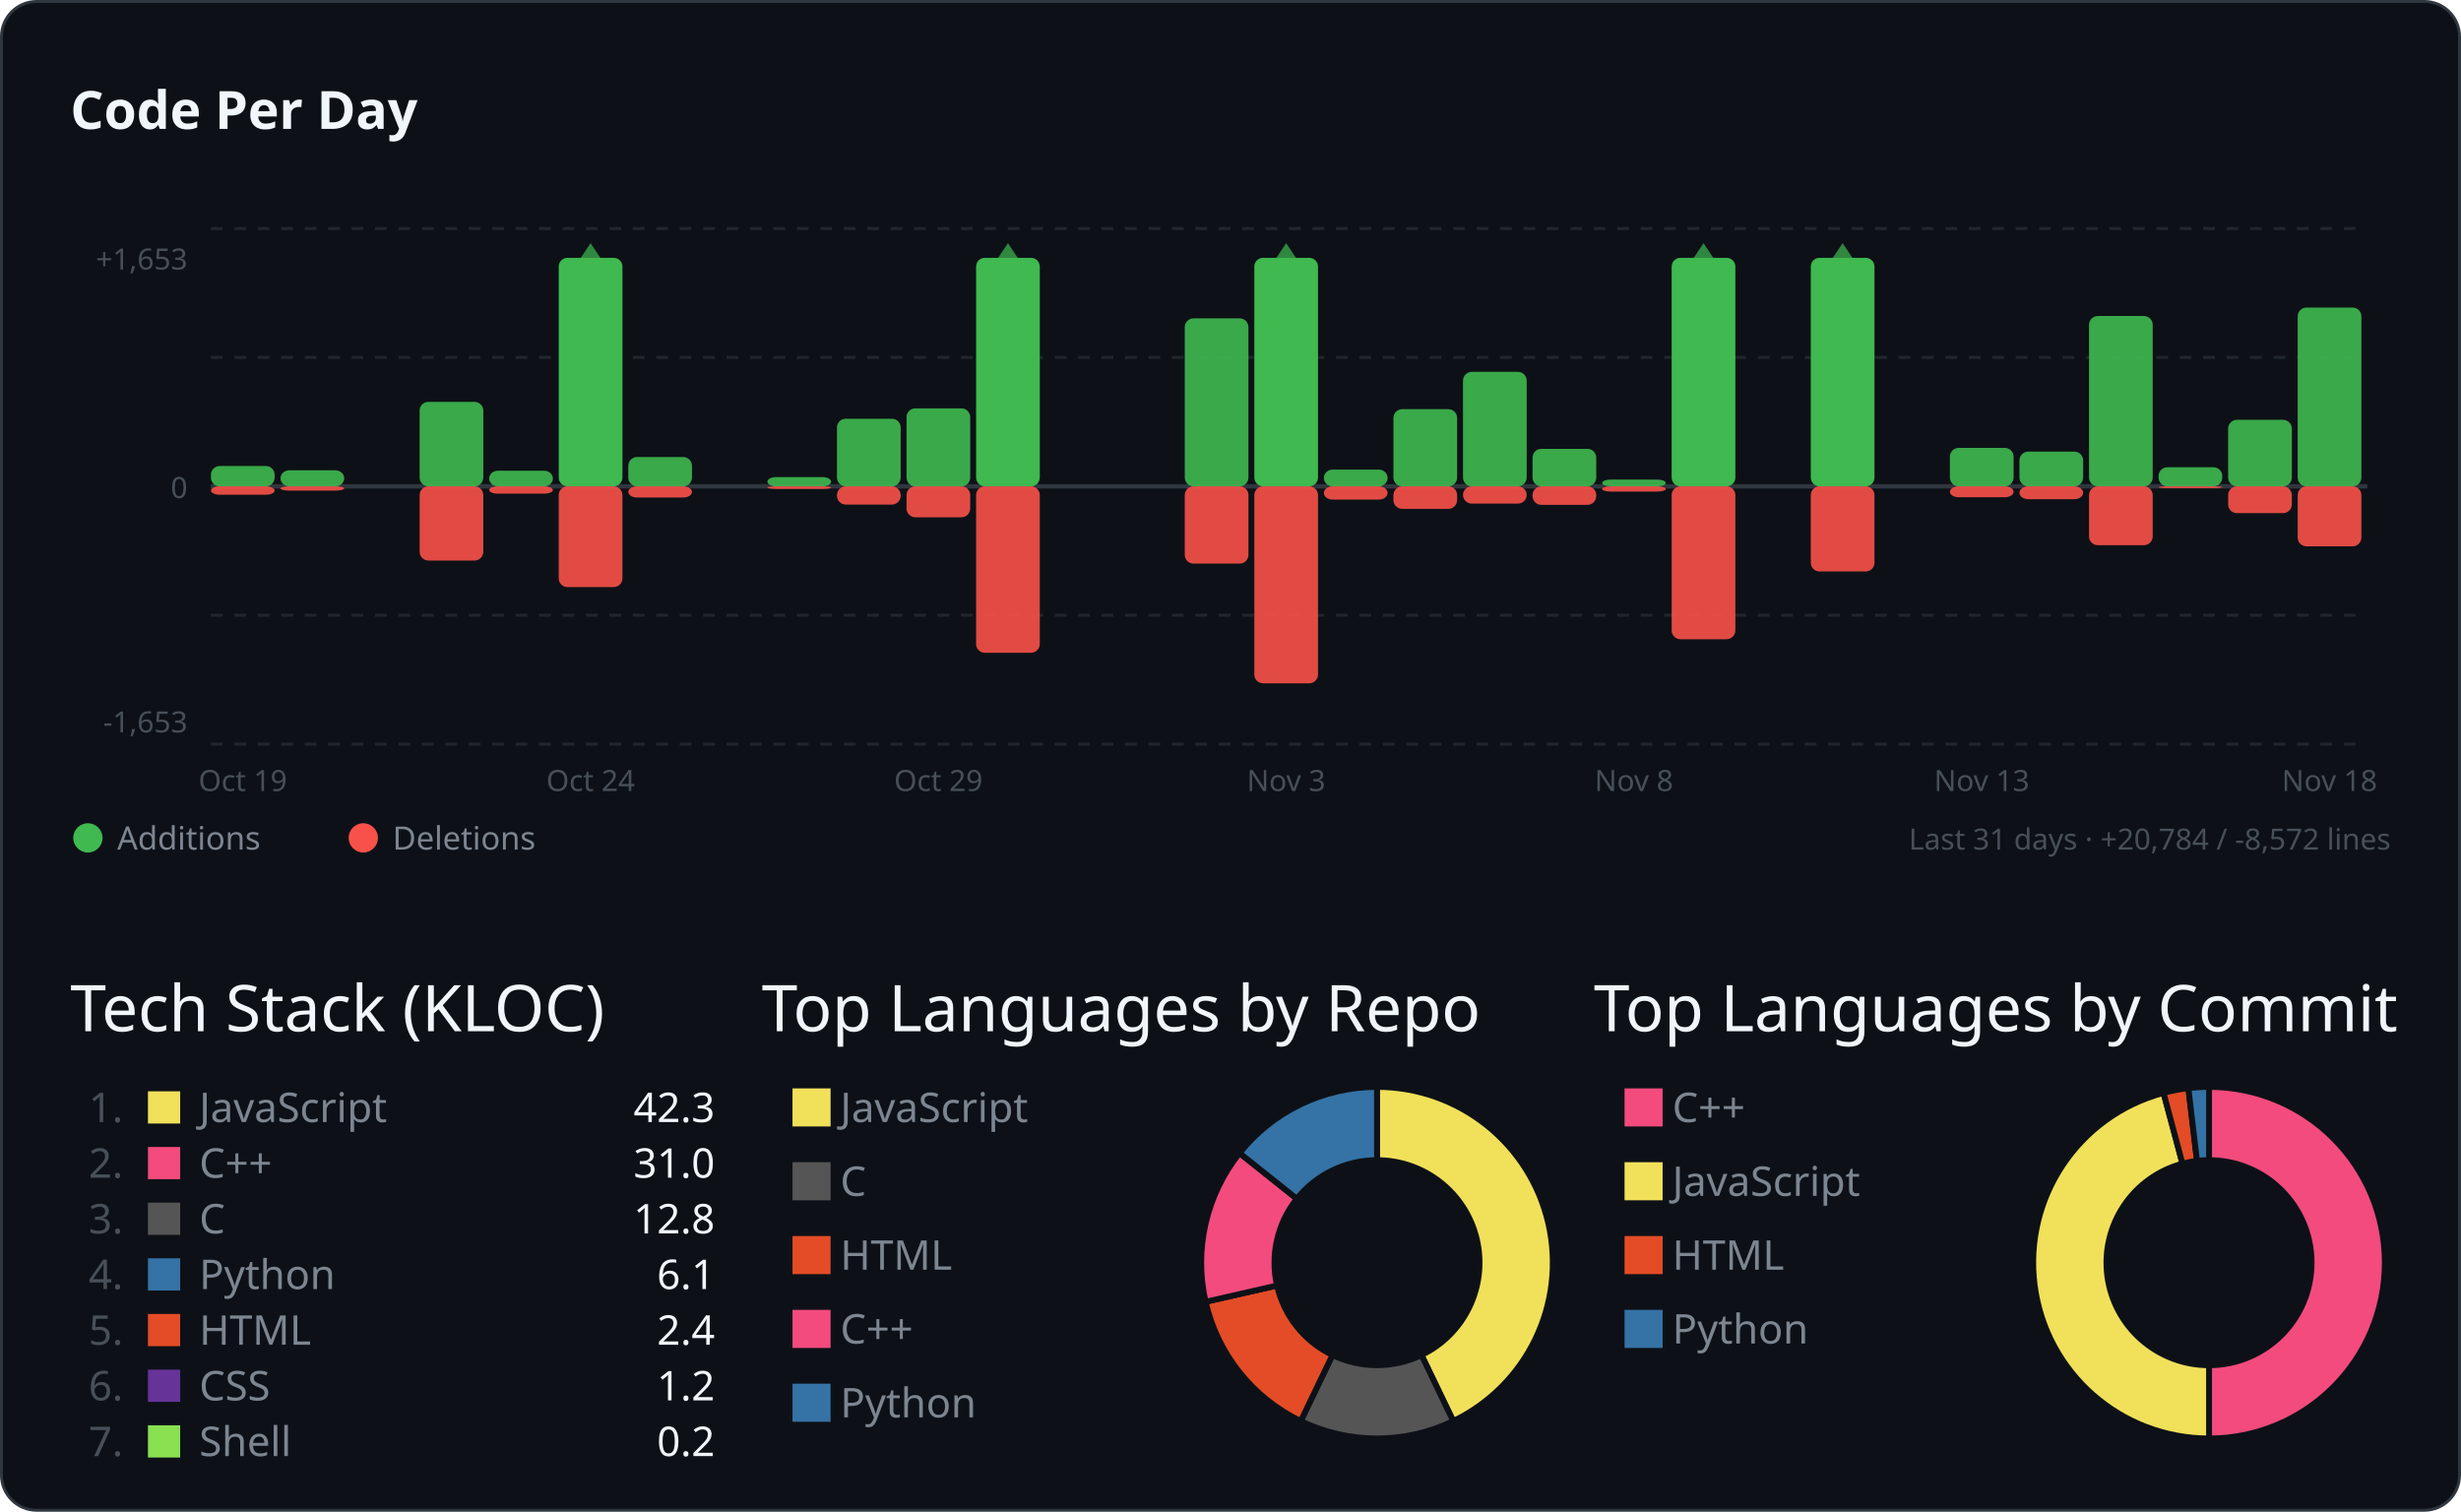
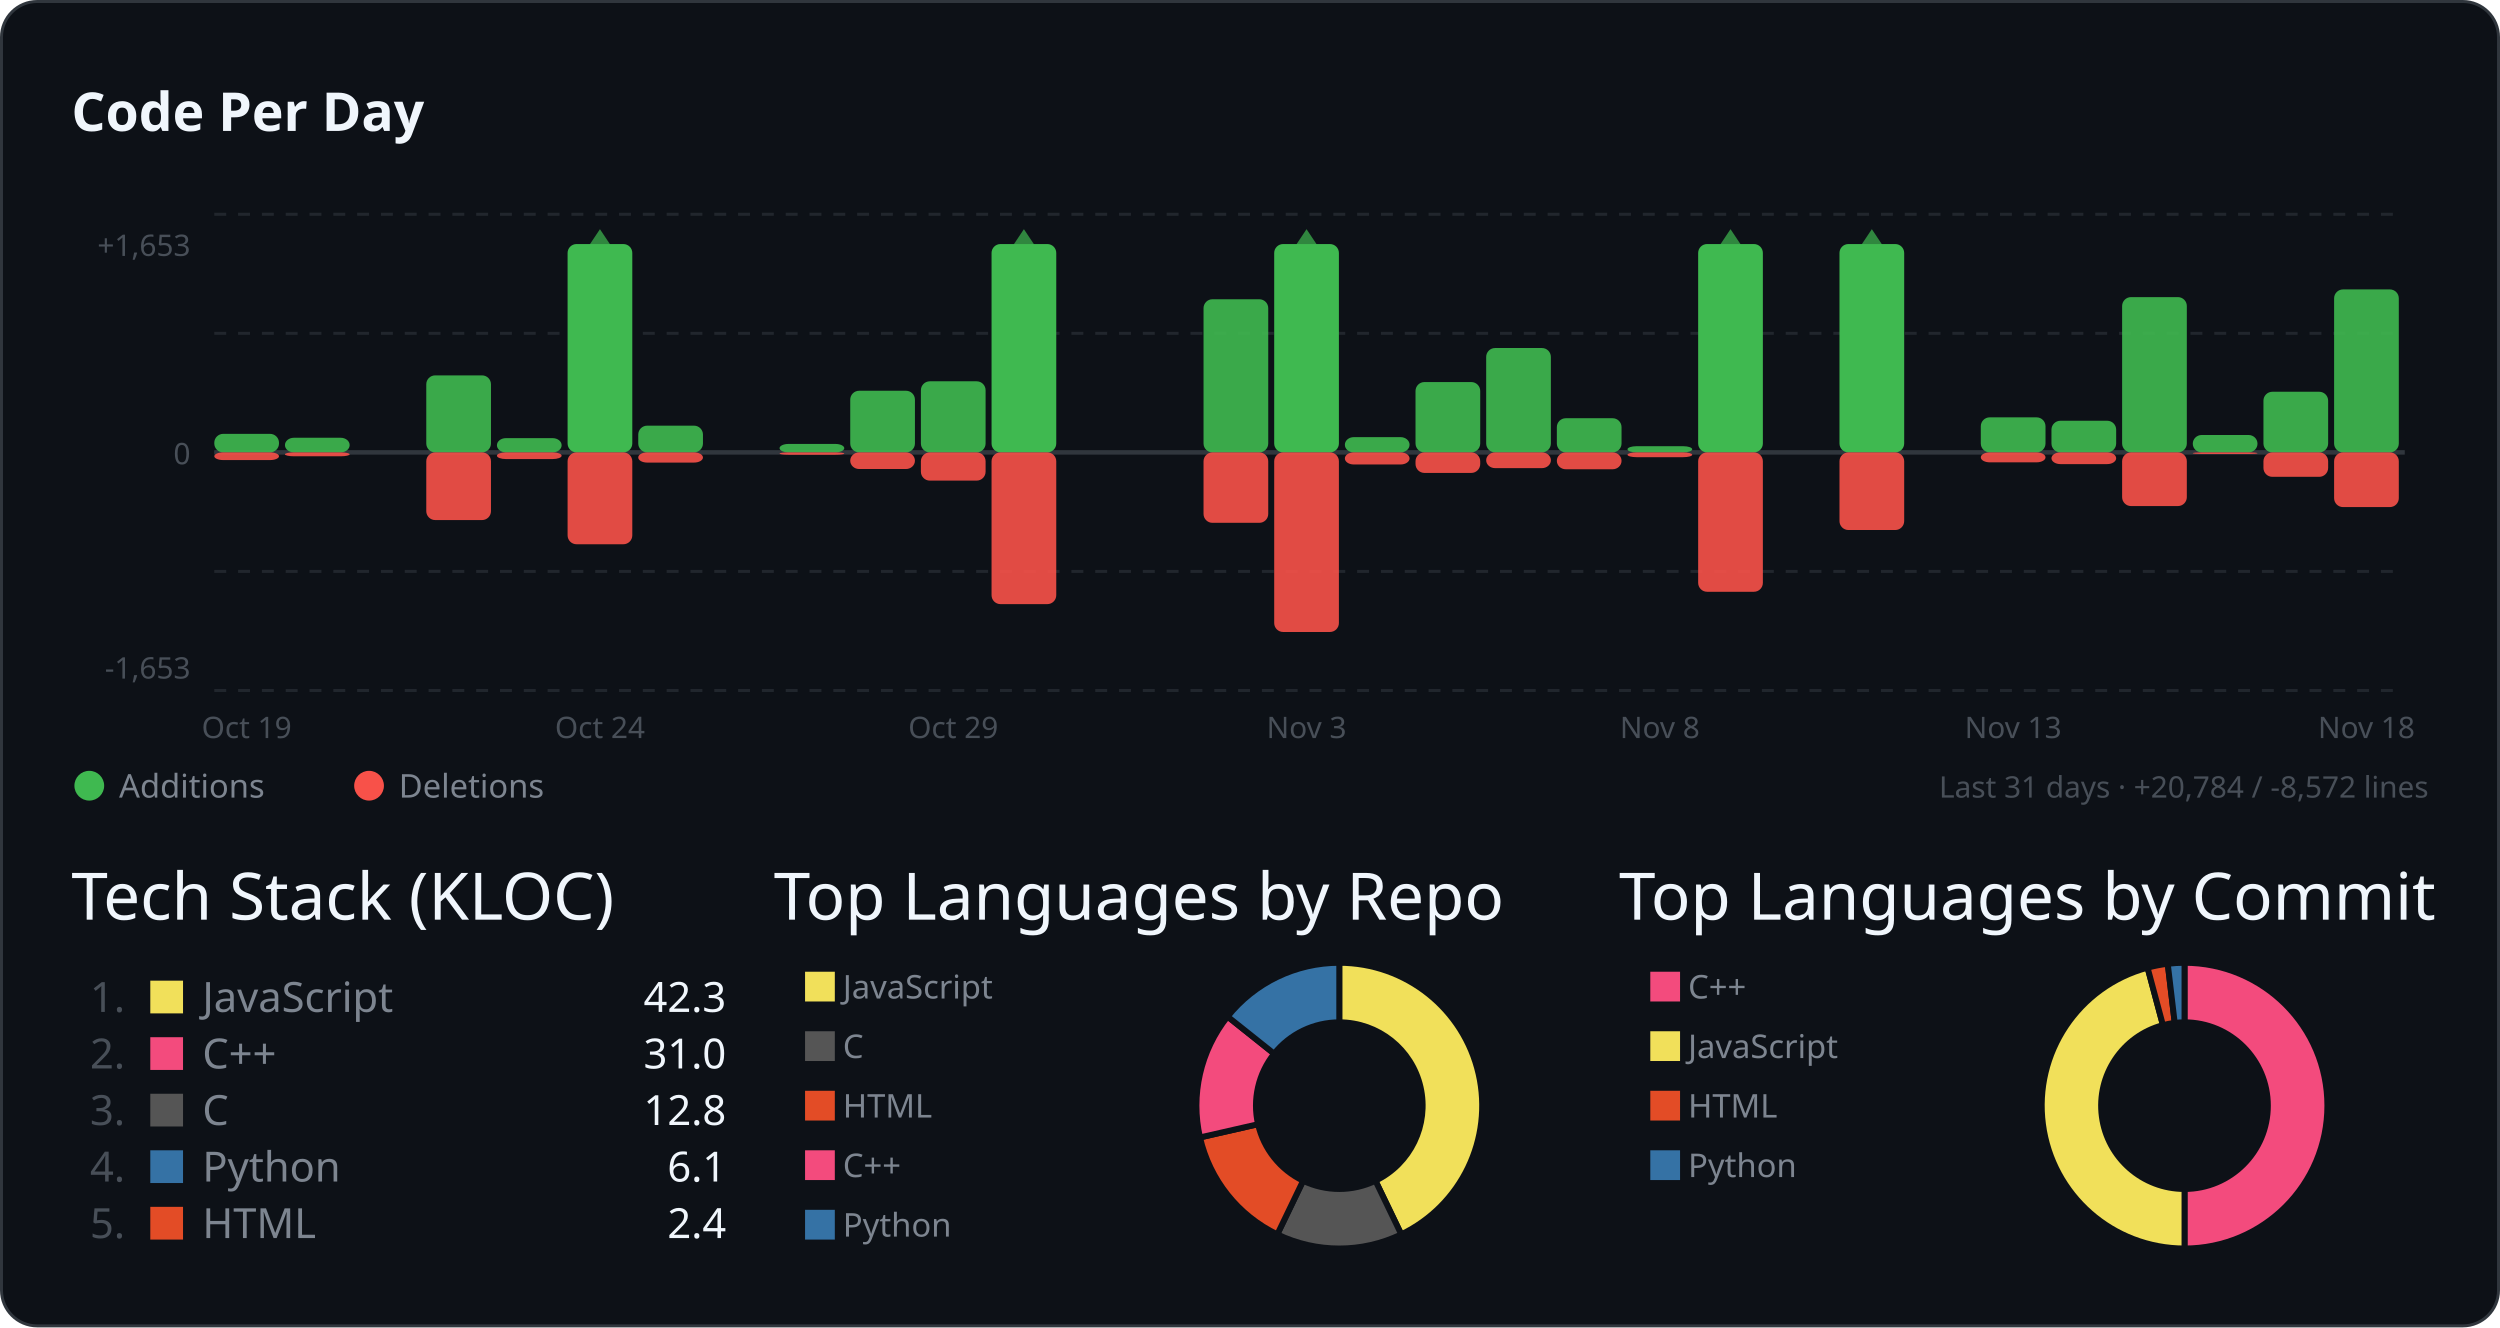
- <svg xmlns="http://www.w3.org/2000/svg" width="840" height="516" viewBox="0 0 840 516">
+ <svg xmlns="http://www.w3.org/2000/svg" width="840" height="446" viewBox="0 0 840 446">
  <style>
      @keyframes fadeInUp {
        from { opacity: 0; transform: translateY(12px); }
        to   { opacity: 1; transform: translateY(0); }
      }
      .cpd-header  { animation: fadeInUp 0.5s ease both; }
      .cpd-chart   { animation: fadeInUp 0.5s ease 0.15s both; }
      .cpd-legend  { animation: fadeInUp 0.5s ease 0.3s both; }
      .cpd-stack   { animation: fadeInUp 0.5s ease 0.45s both; }
    </style>
-   <rect x="0.5" y="0.5" width="839" height="515" rx="12" fill="#0d1117" stroke="#30363d" stroke-width="1" />
+   <rect x="0.5" y="0.5" width="839" height="445" rx="12" fill="#0d1117" stroke="#30363d" stroke-width="1" />
  <g class="cpd-header">
    <text x="24" y="44" fill="#f0f6fc" font-size="18" font-family="'Segoe UI', sans-serif" font-weight="700">Code Per Day</text>
  </g>
  <g class="cpd-chart">
-     <line x1="72" y1="78" x2="808" y2="78" stroke="#21262d" stroke-width="1" stroke-dasharray="4,4" />
-     <line x1="72" y1="122" x2="808" y2="122" stroke="#21262d" stroke-width="1" stroke-dasharray="4,4" />
-     <line x1="72" y1="166" x2="808" y2="166" stroke="#21262d" stroke-width="1" stroke-dasharray="4,4" />
-     <line x1="72" y1="210" x2="808" y2="210" stroke="#21262d" stroke-width="1" stroke-dasharray="4,4" />
-     <line x1="72" y1="254" x2="808" y2="254" stroke="#21262d" stroke-width="1" stroke-dasharray="4,4" />
-     <line x1="72" y1="166" x2="808" y2="166" stroke="#30363d" stroke-width="1.5" />
-     <text x="64" y="92" fill="#484f58" font-size="10" font-family="'Segoe UI', sans-serif" text-anchor="end">+1,653</text>
-     <text x="64" y="250" fill="#484f58" font-size="10" font-family="'Segoe UI', sans-serif" text-anchor="end">-1,653</text>
-     <text x="64" y="170" fill="#484f58" font-size="10" font-family="'Segoe UI', sans-serif" text-anchor="end">0</text>
-     <rect x="72" y="159.064" width="21.742" height="6.936" fill="#3fb950" rx="3" opacity="0.9" />
-     <rect x="72" y="166" width="21.742" height="2.878" fill="#f85149" rx="3" opacity="0.9" />
-     <rect x="95.742" y="160.526" width="21.742" height="5.474" fill="#3fb950" rx="3" opacity="0.9" />
-     <rect x="95.742" y="166" width="21.742" height="1.463" fill="#f85149" rx="3" opacity="0.9" />
-     <rect x="143.226" y="137.169" width="21.742" height="28.831" fill="#3fb950" rx="3" opacity="0.9" />
-     <rect x="143.226" y="166" width="21.742" height="25.339" fill="#f85149" rx="3" opacity="0.9" />
-     <rect x="166.968" y="160.668" width="21.742" height="5.332" fill="#3fb950" rx="3" opacity="0.9" />
-     <rect x="166.968" y="166" width="21.742" height="2.501" fill="#f85149" rx="3" opacity="0.9" />
-     <rect x="190.71" y="88" width="21.742" height="78" fill="#3fb950" rx="3" opacity="1" />
-     <polygon points="197.581,89 205.581,89 201.581,83" fill="#3fb950" opacity="0.7" />
-     <rect x="190.71" y="166" width="21.742" height="34.399" fill="#f85149" rx="3" opacity="0.9" />
-     <rect x="214.452" y="155.996" width="21.742" height="10.004" fill="#3fb950" rx="3" opacity="0.9" />
-     <rect x="214.452" y="166" width="21.742" height="3.822" fill="#f85149" rx="3" opacity="0.9" />
-     <rect x="261.935" y="162.838" width="21.742" height="3.162" fill="#3fb950" rx="3" opacity="0.9" />
-     <rect x="261.935" y="166" width="21.742" height="0.897" fill="#f85149" rx="3" opacity="0.9" />
-     <rect x="285.677" y="142.926" width="21.742" height="23.074" fill="#3fb950" rx="3" opacity="0.9" />
-     <rect x="285.677" y="166" width="21.742" height="6.229" fill="#f85149" rx="3" opacity="0.9" />
-     <rect x="309.419" y="139.387" width="21.742" height="26.613" fill="#3fb950" rx="3" opacity="0.9" />
-     <rect x="309.419" y="166" width="21.742" height="10.57" fill="#f85149" rx="3" opacity="0.9" />
-     <rect x="333.161" y="88" width="21.742" height="78" fill="#3fb950" rx="3" opacity="1" />
-     <polygon points="340.032,89 348.032,89 344.032,83" fill="#3fb950" opacity="0.7" />
-     <rect x="333.161" y="166" width="21.742" height="56.813" fill="#f85149" rx="3" opacity="0.9" />
-     <rect x="404.387" y="108.668" width="21.742" height="57.332" fill="#3fb950" rx="3" opacity="0.9" />
-     <rect x="404.387" y="166" width="21.742" height="26.377" fill="#f85149" rx="3" opacity="0.9" />
-     <rect x="428.129" y="88" width="21.742" height="78" fill="#3fb950" rx="3" opacity="1" />
-     <polygon points="435,89 443,89 439,83" fill="#3fb950" opacity="0.7" />
-     <rect x="428.129" y="166" width="21.742" height="67.241" fill="#f85149" rx="3" opacity="0.9" />
-     <rect x="451.871" y="160.29" width="21.742" height="5.71" fill="#3fb950" rx="3" opacity="0.9" />
-     <rect x="451.871" y="166" width="21.742" height="4.53" fill="#f85149" rx="3" opacity="0.9" />
-     <rect x="475.613" y="139.67" width="21.742" height="26.33" fill="#3fb950" rx="3" opacity="0.9" />
-     <rect x="475.613" y="166" width="21.742" height="7.691" fill="#f85149" rx="3" opacity="0.9" />
-     <rect x="499.355" y="126.929" width="21.742" height="39.071" fill="#3fb950" rx="3" opacity="0.9" />
-     <rect x="499.355" y="166" width="21.742" height="5.898" fill="#f85149" rx="3" opacity="0.9" />
-     <rect x="523.097" y="153.212" width="21.742" height="12.788" fill="#3fb950" rx="3" opacity="0.9" />
-     <rect x="523.097" y="166" width="21.742" height="6.323" fill="#f85149" rx="3" opacity="0.9" />
-     <rect x="546.839" y="163.688" width="21.742" height="2.312" fill="#3fb950" rx="3" opacity="0.9" />
-     <rect x="546.839" y="166" width="21.742" height="1.793" fill="#f85149" rx="3" opacity="0.9" />
-     <rect x="570.581" y="88" width="21.742" height="78" fill="#3fb950" rx="3" opacity="1" />
-     <polygon points="577.452,89 585.452,89 581.452,83" fill="#3fb950" opacity="0.7" />
-     <rect x="570.581" y="166" width="21.742" height="52.189" fill="#f85149" rx="3" opacity="0.9" />
-     <rect x="618.065" y="88" width="21.742" height="78" fill="#3fb950" rx="3" opacity="1" />
-     <polygon points="624.935,89 632.935,89 628.935,83" fill="#3fb950" opacity="0.7" />
-     <rect x="618.065" y="166" width="21.742" height="29.067" fill="#f85149" rx="3" opacity="0.9" />
-     <rect x="665.548" y="152.882" width="21.742" height="13.118" fill="#3fb950" rx="3" opacity="0.9" />
-     <rect x="665.548" y="166" width="21.742" height="3.728" fill="#f85149" rx="3" opacity="0.9" />
-     <rect x="689.29" y="154.156" width="21.742" height="11.844" fill="#3fb950" rx="3" opacity="0.9" />
-     <rect x="689.29" y="166" width="21.742" height="4.388" fill="#f85149" rx="3" opacity="0.9" />
-     <rect x="713.032" y="107.866" width="21.742" height="58.134" fill="#3fb950" rx="3" opacity="0.9" />
-     <rect x="713.032" y="166" width="21.742" height="20.102" fill="#f85149" rx="3" opacity="0.9" />
-     <rect x="736.774" y="159.488" width="21.742" height="6.512" fill="#3fb950" rx="3" opacity="0.9" />
-     <rect x="736.774" y="166" width="21.742" height="0.613" fill="#f85149" rx="3" opacity="0.9" />
-     <rect x="760.516" y="143.303" width="21.742" height="22.697" fill="#3fb950" rx="3" opacity="0.9" />
-     <rect x="760.516" y="166" width="21.742" height="9.154" fill="#f85149" rx="3" opacity="0.9" />
-     <rect x="784.258" y="104.987" width="21.742" height="61.013" fill="#3fb950" rx="3" opacity="0.9" />
-     <rect x="784.258" y="166" width="21.742" height="20.479" fill="#f85149" rx="3" opacity="0.9" />
-     <text x="82.871" y="270" fill="#484f58" font-size="10" font-family="'Segoe UI', sans-serif" text-anchor="middle">Oct 19</text>
-     <text x="201.581" y="270" fill="#484f58" font-size="10" font-family="'Segoe UI', sans-serif" text-anchor="middle">Oct 24</text>
-     <text x="320.29" y="270" fill="#484f58" font-size="10" font-family="'Segoe UI', sans-serif" text-anchor="middle">Oct 29</text>
-     <text x="439" y="270" fill="#484f58" font-size="10" font-family="'Segoe UI', sans-serif" text-anchor="middle">Nov 3</text>
-     <text x="557.71" y="270" fill="#484f58" font-size="10" font-family="'Segoe UI', sans-serif" text-anchor="middle">Nov 8</text>
-     <text x="676.419" y="270" fill="#484f58" font-size="10" font-family="'Segoe UI', sans-serif" text-anchor="middle">Nov 13</text>
-     <text x="795.129" y="270" fill="#484f58" font-size="10" font-family="'Segoe UI', sans-serif" text-anchor="middle">Nov 18</text>
+     <line x1="72" y1="72" x2="808" y2="72" stroke="#21262d" stroke-width="1" stroke-dasharray="4,4" />
+     <line x1="72" y1="112" x2="808" y2="112" stroke="#21262d" stroke-width="1" stroke-dasharray="4,4" />
+     <line x1="72" y1="152" x2="808" y2="152" stroke="#21262d" stroke-width="1" stroke-dasharray="4,4" />
+     <line x1="72" y1="192" x2="808" y2="192" stroke="#21262d" stroke-width="1" stroke-dasharray="4,4" />
+     <line x1="72" y1="232" x2="808" y2="232" stroke="#21262d" stroke-width="1" stroke-dasharray="4,4" />
+     <line x1="72" y1="152" x2="808" y2="152" stroke="#30363d" stroke-width="1.5" />
+     <text x="64" y="86" fill="#484f58" font-size="10" font-family="'Segoe UI', sans-serif" text-anchor="end">+1,653</text>
+     <text x="64" y="228" fill="#484f58" font-size="10" font-family="'Segoe UI', sans-serif" text-anchor="end">-1,653</text>
+     <text x="64" y="156" fill="#484f58" font-size="10" font-family="'Segoe UI', sans-serif" text-anchor="end">0</text>
+     <rect x="72" y="145.775" width="21.742" height="6.225" fill="#3fb950" rx="3" opacity="0.9" />
+     <rect x="72" y="152" width="21.742" height="2.583" fill="#f85149" rx="3" opacity="0.9" />
+     <rect x="95.742" y="147.088" width="21.742" height="4.912" fill="#3fb950" rx="3" opacity="0.9" />
+     <rect x="95.742" y="152" width="21.742" height="1.313" fill="#f85149" rx="3" opacity="0.9" />
+     <rect x="143.226" y="126.126" width="21.742" height="25.874" fill="#3fb950" rx="3" opacity="0.9" />
+     <rect x="143.226" y="152" width="21.742" height="22.74" fill="#f85149" rx="3" opacity="0.9" />
+     <rect x="166.968" y="147.215" width="21.742" height="4.785" fill="#3fb950" rx="3" opacity="0.9" />
+     <rect x="166.968" y="152" width="21.742" height="2.244" fill="#f85149" rx="3" opacity="0.9" />
+     <rect x="190.71" y="82" width="21.742" height="70" fill="#3fb950" rx="3" opacity="1" />
+     <polygon points="197.581,83 205.581,83 201.581,77" fill="#3fb950" opacity="0.7" />
+     <rect x="190.71" y="152" width="21.742" height="30.871" fill="#f85149" rx="3" opacity="0.9" />
+     <rect x="214.452" y="143.022" width="21.742" height="8.978" fill="#3fb950" rx="3" opacity="0.9" />
+     <rect x="214.452" y="152" width="21.742" height="3.43" fill="#f85149" rx="3" opacity="0.9" />
+     <rect x="261.935" y="149.163" width="21.742" height="2.837" fill="#3fb950" rx="3" opacity="0.9" />
+     <rect x="261.935" y="152" width="21.742" height="0.805" fill="#f85149" rx="3" opacity="0.9" />
+     <rect x="285.677" y="131.292" width="21.742" height="20.708" fill="#3fb950" rx="3" opacity="0.9" />
+     <rect x="285.677" y="152" width="21.742" height="5.59" fill="#f85149" rx="3" opacity="0.9" />
+     <rect x="309.419" y="128.116" width="21.742" height="23.884" fill="#3fb950" rx="3" opacity="0.9" />
+     <rect x="309.419" y="152" width="21.742" height="9.486" fill="#f85149" rx="3" opacity="0.9" />
+     <rect x="333.161" y="82" width="21.742" height="70" fill="#3fb950" rx="3" opacity="1" />
+     <polygon points="340.032,83 348.032,83 344.032,77" fill="#3fb950" opacity="0.7" />
+     <rect x="333.161" y="152" width="21.742" height="50.986" fill="#f85149" rx="3" opacity="0.9" />
+     <rect x="404.387" y="100.548" width="21.742" height="51.452" fill="#3fb950" rx="3" opacity="0.9" />
+     <rect x="404.387" y="152" width="21.742" height="23.672" fill="#f85149" rx="3" opacity="0.9" />
+     <rect x="428.129" y="82" width="21.742" height="70" fill="#3fb950" rx="3" opacity="1" />
+     <polygon points="435,83 443,83 439,77" fill="#3fb950" opacity="0.7" />
+     <rect x="428.129" y="152" width="21.742" height="60.345" fill="#f85149" rx="3" opacity="0.9" />
+     <rect x="451.871" y="146.876" width="21.742" height="5.124" fill="#3fb950" rx="3" opacity="0.9" />
+     <rect x="451.871" y="152" width="21.742" height="4.065" fill="#f85149" rx="3" opacity="0.9" />
+     <rect x="475.613" y="128.37" width="21.742" height="23.63" fill="#3fb950" rx="3" opacity="0.9" />
+     <rect x="475.613" y="152" width="21.742" height="6.903" fill="#f85149" rx="3" opacity="0.9" />
+     <rect x="499.355" y="116.936" width="21.742" height="35.064" fill="#3fb950" rx="3" opacity="0.9" />
+     <rect x="499.355" y="152" width="21.742" height="5.293" fill="#f85149" rx="3" opacity="0.9" />
+     <rect x="523.097" y="140.524" width="21.742" height="11.476" fill="#3fb950" rx="3" opacity="0.9" />
+     <rect x="523.097" y="152" width="21.742" height="5.675" fill="#f85149" rx="3" opacity="0.9" />
+     <rect x="546.839" y="149.925" width="21.742" height="2.075" fill="#3fb950" rx="3" opacity="0.9" />
+     <rect x="546.839" y="152" width="21.742" height="1.609" fill="#f85149" rx="3" opacity="0.9" />
+     <rect x="570.581" y="82" width="21.742" height="70" fill="#3fb950" rx="3" opacity="1" />
+     <polygon points="577.452,83 585.452,83 581.452,77" fill="#3fb950" opacity="0.7" />
+     <rect x="570.581" y="152" width="21.742" height="46.836" fill="#f85149" rx="3" opacity="0.9" />
+     <rect x="618.065" y="82" width="21.742" height="70" fill="#3fb950" rx="3" opacity="1" />
+     <polygon points="624.935,83 632.935,83 628.935,77" fill="#3fb950" opacity="0.7" />
+     <rect x="618.065" y="152" width="21.742" height="26.086" fill="#f85149" rx="3" opacity="0.9" />
+     <rect x="665.548" y="140.227" width="21.742" height="11.773" fill="#3fb950" rx="3" opacity="0.9" />
+     <rect x="665.548" y="152" width="21.742" height="3.345" fill="#f85149" rx="3" opacity="0.9" />
+     <rect x="689.29" y="141.371" width="21.742" height="10.629" fill="#3fb950" rx="3" opacity="0.9" />
+     <rect x="689.29" y="152" width="21.742" height="3.938" fill="#f85149" rx="3" opacity="0.9" />
+     <rect x="713.032" y="99.828" width="21.742" height="52.172" fill="#3fb950" rx="3" opacity="0.9" />
+     <rect x="713.032" y="152" width="21.742" height="18.04" fill="#f85149" rx="3" opacity="0.9" />
+     <rect x="736.774" y="146.156" width="21.742" height="5.844" fill="#3fb950" rx="3" opacity="0.9" />
+     <rect x="736.774" y="152" width="21.742" height="0.551" fill="#f85149" rx="3" opacity="0.9" />
+     <rect x="760.516" y="131.631" width="21.742" height="20.369" fill="#3fb950" rx="3" opacity="0.9" />
+     <rect x="760.516" y="152" width="21.742" height="8.215" fill="#f85149" rx="3" opacity="0.9" />
+     <rect x="784.258" y="97.245" width="21.742" height="54.755" fill="#3fb950" rx="3" opacity="0.9" />
+     <rect x="784.258" y="152" width="21.742" height="18.379" fill="#f85149" rx="3" opacity="0.9" />
+     <text x="82.871" y="248" fill="#484f58" font-size="10" font-family="'Segoe UI', sans-serif" text-anchor="middle">Oct 19</text>
+     <text x="201.581" y="248" fill="#484f58" font-size="10" font-family="'Segoe UI', sans-serif" text-anchor="middle">Oct 24</text>
+     <text x="320.29" y="248" fill="#484f58" font-size="10" font-family="'Segoe UI', sans-serif" text-anchor="middle">Oct 29</text>
+     <text x="439" y="248" fill="#484f58" font-size="10" font-family="'Segoe UI', sans-serif" text-anchor="middle">Nov 3</text>
+     <text x="557.71" y="248" fill="#484f58" font-size="10" font-family="'Segoe UI', sans-serif" text-anchor="middle">Nov 8</text>
+     <text x="676.419" y="248" fill="#484f58" font-size="10" font-family="'Segoe UI', sans-serif" text-anchor="middle">Nov 13</text>
+     <text x="795.129" y="248" fill="#484f58" font-size="10" font-family="'Segoe UI', sans-serif" text-anchor="middle">Nov 18</text>
  </g>
  <g class="cpd-legend">
-     <circle cx="30" cy="286" r="5" fill="#3fb950" />
-     <text x="40" y="290" fill="#7d8590" font-size="11" font-family="'Segoe UI', sans-serif">Additions</text>
-     <circle cx="124" cy="286" r="5" fill="#f85149" />
-     <text x="134" y="290" fill="#7d8590" font-size="11" font-family="'Segoe UI', sans-serif">Deletions</text>
-     <text x="816" y="290" fill="#484f58" font-size="10" font-family="'Segoe UI', sans-serif" text-anchor="end">Last 31 days · +20,784 / -8,572 lines</text>
+     <circle cx="30" cy="264" r="5" fill="#3fb950" />
+     <text x="40" y="268" fill="#7d8590" font-size="11" font-family="'Segoe UI', sans-serif">Additions</text>
+     <circle cx="124" cy="264" r="5" fill="#f85149" />
+     <text x="134" y="268" fill="#7d8590" font-size="11" font-family="'Segoe UI', sans-serif">Deletions</text>
+     <text x="816" y="268" fill="#484f58" font-size="10" font-family="'Segoe UI', sans-serif" text-anchor="end">Last 31 days · +20,784 / -8,572 lines</text>
  </g>
  <g class="cpd-stack">
-     <text x="24" y="352" fill="#f0f6fc" font-size="22" font-family="'Segoe UI', Ubuntu, 'Helvetica Neue', sans-serif">Tech Stack (KLOC)</text>
-     <text x="42" y="383" fill="#484f58" font-size="14" text-anchor="end" font-family="'Segoe UI', Ubuntu, 'Helvetica Neue', sans-serif">1.</text>
-     <rect x="50" y="372" width="12" height="12" fill="#f1e05a" stroke="#0d1117" stroke-width="1" />
-     <text x="68" y="383" fill="#7d8590" font-size="14" font-family="'Segoe UI', Ubuntu, 'Helvetica Neue', sans-serif">JavaScript</text>
-     <text x="244" y="383" fill="#f0f6fc" font-size="14" text-anchor="end" font-family="'Segoe UI', Ubuntu, 'Helvetica Neue', sans-serif">42.3</text>
-     <text x="42" y="402" fill="#484f58" font-size="14" text-anchor="end" font-family="'Segoe UI', Ubuntu, 'Helvetica Neue', sans-serif">2.</text>
-     <rect x="50" y="391" width="12" height="12" fill="#f34b7d" stroke="#0d1117" stroke-width="1" />
-     <text x="68" y="402" fill="#7d8590" font-size="14" font-family="'Segoe UI', Ubuntu, 'Helvetica Neue', sans-serif">C++</text>
-     <text x="244" y="402" fill="#f0f6fc" font-size="14" text-anchor="end" font-family="'Segoe UI', Ubuntu, 'Helvetica Neue', sans-serif">31.0</text>
-     <text x="42" y="421" fill="#484f58" font-size="14" text-anchor="end" font-family="'Segoe UI', Ubuntu, 'Helvetica Neue', sans-serif">3.</text>
-     <rect x="50" y="410" width="12" height="12" fill="#555555" stroke="#0d1117" stroke-width="1" />
-     <text x="68" y="421" fill="#7d8590" font-size="14" font-family="'Segoe UI', Ubuntu, 'Helvetica Neue', sans-serif">C</text>
-     <text x="244" y="421" fill="#f0f6fc" font-size="14" text-anchor="end" font-family="'Segoe UI', Ubuntu, 'Helvetica Neue', sans-serif">12.8</text>
-     <text x="42" y="440" fill="#484f58" font-size="14" text-anchor="end" font-family="'Segoe UI', Ubuntu, 'Helvetica Neue', sans-serif">4.</text>
-     <rect x="50" y="429" width="12" height="12" fill="#3572A5" stroke="#0d1117" stroke-width="1" />
-     <text x="68" y="440" fill="#7d8590" font-size="14" font-family="'Segoe UI', Ubuntu, 'Helvetica Neue', sans-serif">Python</text>
-     <text x="244" y="440" fill="#f0f6fc" font-size="14" text-anchor="end" font-family="'Segoe UI', Ubuntu, 'Helvetica Neue', sans-serif">6.1</text>
-     <text x="42" y="459" fill="#484f58" font-size="14" text-anchor="end" font-family="'Segoe UI', Ubuntu, 'Helvetica Neue', sans-serif">5.</text>
-     <rect x="50" y="448" width="12" height="12" fill="#e34c26" stroke="#0d1117" stroke-width="1" />
-     <text x="68" y="459" fill="#7d8590" font-size="14" font-family="'Segoe UI', Ubuntu, 'Helvetica Neue', sans-serif">HTML</text>
-     <text x="244" y="459" fill="#f0f6fc" font-size="14" text-anchor="end" font-family="'Segoe UI', Ubuntu, 'Helvetica Neue', sans-serif">2.4</text>
-     <text x="42" y="478" fill="#484f58" font-size="14" text-anchor="end" font-family="'Segoe UI', Ubuntu, 'Helvetica Neue', sans-serif">6.</text>
-     <rect x="50" y="467" width="12" height="12" fill="#663399" stroke="#0d1117" stroke-width="1" />
-     <text x="68" y="478" fill="#7d8590" font-size="14" font-family="'Segoe UI', Ubuntu, 'Helvetica Neue', sans-serif">CSS</text>
-     <text x="244" y="478" fill="#f0f6fc" font-size="14" text-anchor="end" font-family="'Segoe UI', Ubuntu, 'Helvetica Neue', sans-serif">1.2</text>
-     <text x="42" y="497" fill="#484f58" font-size="14" text-anchor="end" font-family="'Segoe UI', Ubuntu, 'Helvetica Neue', sans-serif">7.</text>
-     <rect x="50" y="486" width="12" height="12" fill="#89e051" stroke="#0d1117" stroke-width="1" />
-     <text x="68" y="497" fill="#7d8590" font-size="14" font-family="'Segoe UI', Ubuntu, 'Helvetica Neue', sans-serif">Shell</text>
-     <text x="244" y="497" fill="#f0f6fc" font-size="14" text-anchor="end" font-family="'Segoe UI', Ubuntu, 'Helvetica Neue', sans-serif">0.2</text>
-     <text x="260" y="352" fill="#f0f6fc" font-size="22" font-family="'Segoe UI', Ubuntu, 'Helvetica Neue', sans-serif">Top Languages by Repo</text>
-     <rect x="270" y="371.0" width="14" height="14" fill="#f1e05a" stroke="#0d1117" stroke-width="1" />
-     <text x="286.8" y="383.0" fill="#7d8590" font-size="14" font-family="'Segoe UI', Ubuntu, 'Helvetica Neue', sans-serif">JavaScript</text>
-     <rect x="270" y="396.2" width="14" height="14" fill="#555555" stroke="#0d1117" stroke-width="1" />
-     <text x="286.8" y="408.2" fill="#7d8590" font-size="14" font-family="'Segoe UI', Ubuntu, 'Helvetica Neue', sans-serif">C</text>
-     <rect x="270" y="421.4" width="14" height="14" fill="#e34c26" stroke="#0d1117" stroke-width="1" />
-     <text x="286.8" y="433.4" fill="#7d8590" font-size="14" font-family="'Segoe UI', Ubuntu, 'Helvetica Neue', sans-serif">HTML</text>
-     <rect x="270" y="446.6" width="14" height="14" fill="#f34b7d" stroke="#0d1117" stroke-width="1" />
-     <text x="286.8" y="458.6" fill="#7d8590" font-size="14" font-family="'Segoe UI', Ubuntu, 'Helvetica Neue', sans-serif">C++</text>
-     <rect x="270" y="471.8" width="14" height="14" fill="#3572A5" stroke="#0d1117" stroke-width="1" />
-     <text x="286.8" y="483.8" fill="#7d8590" font-size="14" font-family="'Segoe UI', Ubuntu, 'Helvetica Neue', sans-serif">Python</text>
-     <path d="M470.00,371.00A60,60,0,0,1,496.03,485.06L485.19,462.53A35,35,0,0,0,470.00,396.00Z" fill="#f1e05a" stroke="#0d1117" stroke-width="2" />
-     <path d="M496.03,485.06A60,60,0,0,1,443.97,485.06L454.81,462.53A35,35,0,0,0,485.19,462.53Z" fill="#555555" stroke="#0d1117" stroke-width="2" />
-     <path d="M443.97,485.06A60,60,0,0,1,411.50,444.35L435.88,438.79A35,35,0,0,0,454.81,462.53Z" fill="#e34c26" stroke="#0d1117" stroke-width="2" />
-     <path d="M411.50,444.35A60,60,0,0,1,423.09,393.59L442.64,409.18A35,35,0,0,0,435.88,438.79Z" fill="#f34b7d" stroke="#0d1117" stroke-width="2" />
-     <path d="M423.09,393.59A60,60,0,0,1,470.00,371.00L470.00,396.00A35,35,0,0,0,442.64,409.18Z" fill="#3572A5" stroke="#0d1117" stroke-width="2" />
-     <text x="544" y="352" fill="#f0f6fc" font-size="22" font-family="'Segoe UI', Ubuntu, 'Helvetica Neue', sans-serif">Top Languages by Commit</text>
-     <rect x="554" y="371.0" width="14" height="14" fill="#f34b7d" stroke="#0d1117" stroke-width="1" />
-     <text x="570.8" y="383.0" fill="#7d8590" font-size="14" font-family="'Segoe UI', Ubuntu, 'Helvetica Neue', sans-serif">C++</text>
-     <rect x="554" y="396.2" width="14" height="14" fill="#f1e05a" stroke="#0d1117" stroke-width="1" />
-     <text x="570.8" y="408.2" fill="#7d8590" font-size="14" font-family="'Segoe UI', Ubuntu, 'Helvetica Neue', sans-serif">JavaScript</text>
-     <rect x="554" y="421.4" width="14" height="14" fill="#e34c26" stroke="#0d1117" stroke-width="1" />
-     <text x="570.8" y="433.4" fill="#7d8590" font-size="14" font-family="'Segoe UI', Ubuntu, 'Helvetica Neue', sans-serif">HTML</text>
-     <rect x="554" y="446.6" width="14" height="14" fill="#3572A5" stroke="#0d1117" stroke-width="1" />
-     <text x="570.8" y="458.6" fill="#7d8590" font-size="14" font-family="'Segoe UI', Ubuntu, 'Helvetica Neue', sans-serif">Python</text>
-     <path d="M754.00,371.00A60,60,0,0,1,754.00,491.00L754.00,466.00A35,35,0,0,0,754.00,396.00Z" fill="#f34b7d" stroke="#0d1117" stroke-width="2" />
-     <path d="M754.00,491.00A60,60,0,0,1,738.47,373.04L744.94,397.19A35,35,0,0,0,754.00,466.00Z" fill="#f1e05a" stroke="#0d1117" stroke-width="2" />
-     <path d="M738.47,373.04A60,60,0,0,1,746.95,371.42L749.89,396.24A35,35,0,0,0,744.94,397.19Z" fill="#e34c26" stroke="#0d1117" stroke-width="2" />
-     <path d="M746.95,371.42A60,60,0,0,1,754.00,371.00L754.00,396.00A35,35,0,0,0,749.89,396.24Z" fill="#3572A5" stroke="#0d1117" stroke-width="2" />
+     <text x="24" y="309" fill="#f0f6fc" font-size="22" font-family="'Segoe UI', Ubuntu, 'Helvetica Neue', sans-serif">Tech Stack (KLOC)</text>
+     <text x="42" y="340" fill="#484f58" font-size="14" text-anchor="end" font-family="'Segoe UI', Ubuntu, 'Helvetica Neue', sans-serif">1.</text>
+     <rect x="50" y="329" width="12" height="12" fill="#f1e05a" stroke="#0d1117" stroke-width="1" />
+     <text x="68" y="340" fill="#7d8590" font-size="14" font-family="'Segoe UI', Ubuntu, 'Helvetica Neue', sans-serif">JavaScript</text>
+     <text x="244" y="340" fill="#f0f6fc" font-size="14" text-anchor="end" font-family="'Segoe UI', Ubuntu, 'Helvetica Neue', sans-serif">42.3</text>
+     <text x="42" y="359" fill="#484f58" font-size="14" text-anchor="end" font-family="'Segoe UI', Ubuntu, 'Helvetica Neue', sans-serif">2.</text>
+     <rect x="50" y="348" width="12" height="12" fill="#f34b7d" stroke="#0d1117" stroke-width="1" />
+     <text x="68" y="359" fill="#7d8590" font-size="14" font-family="'Segoe UI', Ubuntu, 'Helvetica Neue', sans-serif">C++</text>
+     <text x="244" y="359" fill="#f0f6fc" font-size="14" text-anchor="end" font-family="'Segoe UI', Ubuntu, 'Helvetica Neue', sans-serif">31.0</text>
+     <text x="42" y="378" fill="#484f58" font-size="14" text-anchor="end" font-family="'Segoe UI', Ubuntu, 'Helvetica Neue', sans-serif">3.</text>
+     <rect x="50" y="367" width="12" height="12" fill="#555555" stroke="#0d1117" stroke-width="1" />
+     <text x="68" y="378" fill="#7d8590" font-size="14" font-family="'Segoe UI', Ubuntu, 'Helvetica Neue', sans-serif">C</text>
+     <text x="244" y="378" fill="#f0f6fc" font-size="14" text-anchor="end" font-family="'Segoe UI', Ubuntu, 'Helvetica Neue', sans-serif">12.8</text>
+     <text x="42" y="397" fill="#484f58" font-size="14" text-anchor="end" font-family="'Segoe UI', Ubuntu, 'Helvetica Neue', sans-serif">4.</text>
+     <rect x="50" y="386" width="12" height="12" fill="#3572A5" stroke="#0d1117" stroke-width="1" />
+     <text x="68" y="397" fill="#7d8590" font-size="14" font-family="'Segoe UI', Ubuntu, 'Helvetica Neue', sans-serif">Python</text>
+     <text x="244" y="397" fill="#f0f6fc" font-size="14" text-anchor="end" font-family="'Segoe UI', Ubuntu, 'Helvetica Neue', sans-serif">6.1</text>
+     <text x="42" y="416" fill="#484f58" font-size="14" text-anchor="end" font-family="'Segoe UI', Ubuntu, 'Helvetica Neue', sans-serif">5.</text>
+     <rect x="50" y="405" width="12" height="12" fill="#e34c26" stroke="#0d1117" stroke-width="1" />
+     <text x="68" y="416" fill="#7d8590" font-size="14" font-family="'Segoe UI', Ubuntu, 'Helvetica Neue', sans-serif">HTML</text>
+     <text x="244" y="416" fill="#f0f6fc" font-size="14" text-anchor="end" font-family="'Segoe UI', Ubuntu, 'Helvetica Neue', sans-serif">2.4</text>
+     <text x="260" y="309" fill="#f0f6fc" font-size="22" font-family="'Segoe UI', Ubuntu, 'Helvetica Neue', sans-serif">Top Languages by Repo</text>
+     <rect x="270" y="326.0" width="11" height="11" fill="#f1e05a" stroke="#0d1117" stroke-width="1" />
+     <text x="283.2" y="335.5" fill="#7d8590" font-size="11" font-family="'Segoe UI', Ubuntu, 'Helvetica Neue', sans-serif">JavaScript</text>
+     <rect x="270" y="346.0" width="11" height="11" fill="#555555" stroke="#0d1117" stroke-width="1" />
+     <text x="283.2" y="355.5" fill="#7d8590" font-size="11" font-family="'Segoe UI', Ubuntu, 'Helvetica Neue', sans-serif">C</text>
+     <rect x="270" y="366.0" width="11" height="11" fill="#e34c26" stroke="#0d1117" stroke-width="1" />
+     <text x="283.2" y="375.5" fill="#7d8590" font-size="11" font-family="'Segoe UI', Ubuntu, 'Helvetica Neue', sans-serif">HTML</text>
+     <rect x="270" y="386.0" width="11" height="11" fill="#f34b7d" stroke="#0d1117" stroke-width="1" />
+     <text x="283.2" y="395.5" fill="#7d8590" font-size="11" font-family="'Segoe UI', Ubuntu, 'Helvetica Neue', sans-serif">C++</text>
+     <rect x="270" y="406.0" width="11" height="11" fill="#3572A5" stroke="#0d1117" stroke-width="1" />
+     <text x="283.2" y="415.5" fill="#7d8590" font-size="11" font-family="'Segoe UI', Ubuntu, 'Helvetica Neue', sans-serif">Python</text>
+     <path d="M450.00,323.50A48,48,0,0,1,470.83,414.75L462.15,396.73A28,28,0,0,0,450.00,343.50Z" fill="#f1e05a" stroke="#0d1117" stroke-width="2" />
+     <path d="M470.83,414.75A48,48,0,0,1,429.17,414.75L437.85,396.73A28,28,0,0,0,462.15,396.73Z" fill="#555555" stroke="#0d1117" stroke-width="2" />
+     <path d="M429.17,414.75A48,48,0,0,1,403.20,382.18L422.70,377.73A28,28,0,0,0,437.85,396.73Z" fill="#e34c26" stroke="#0d1117" stroke-width="2" />
+     <path d="M403.20,382.18A48,48,0,0,1,412.47,341.57L428.11,354.04A28,28,0,0,0,422.70,377.73Z" fill="#f34b7d" stroke="#0d1117" stroke-width="2" />
+     <path d="M412.47,341.57A48,48,0,0,1,450.00,323.50L450.00,343.50A28,28,0,0,0,428.11,354.04Z" fill="#3572A5" stroke="#0d1117" stroke-width="2" />
+     <text x="544" y="309" fill="#f0f6fc" font-size="22" font-family="'Segoe UI', Ubuntu, 'Helvetica Neue', sans-serif">Top Languages by Commit</text>
+     <rect x="554" y="326.0" width="11" height="11" fill="#f34b7d" stroke="#0d1117" stroke-width="1" />
+     <text x="567.2" y="335.5" fill="#7d8590" font-size="11" font-family="'Segoe UI', Ubuntu, 'Helvetica Neue', sans-serif">C++</text>
+     <rect x="554" y="346.0" width="11" height="11" fill="#f1e05a" stroke="#0d1117" stroke-width="1" />
+     <text x="567.2" y="355.5" fill="#7d8590" font-size="11" font-family="'Segoe UI', Ubuntu, 'Helvetica Neue', sans-serif">JavaScript</text>
+     <rect x="554" y="366.0" width="11" height="11" fill="#e34c26" stroke="#0d1117" stroke-width="1" />
+     <text x="567.2" y="375.5" fill="#7d8590" font-size="11" font-family="'Segoe UI', Ubuntu, 'Helvetica Neue', sans-serif">HTML</text>
+     <rect x="554" y="386.0" width="11" height="11" fill="#3572A5" stroke="#0d1117" stroke-width="1" />
+     <text x="567.2" y="395.5" fill="#7d8590" font-size="11" font-family="'Segoe UI', Ubuntu, 'Helvetica Neue', sans-serif">Python</text>
+     <path d="M734.00,323.50A48,48,0,0,1,734.00,419.50L734.00,399.50A28,28,0,0,0,734.00,343.50Z" fill="#f34b7d" stroke="#0d1117" stroke-width="2" />
+     <path d="M734.00,419.50A48,48,0,0,1,721.58,325.14L726.75,344.45A28,28,0,0,0,734.00,399.50Z" fill="#f1e05a" stroke="#0d1117" stroke-width="2" />
+     <path d="M721.58,325.14A48,48,0,0,1,728.36,323.83L730.71,343.69A28,28,0,0,0,726.75,344.45Z" fill="#e34c26" stroke="#0d1117" stroke-width="2" />
+     <path d="M728.36,323.83A48,48,0,0,1,734.00,323.50L734.00,343.50A28,28,0,0,0,730.71,343.69Z" fill="#3572A5" stroke="#0d1117" stroke-width="2" />
  </g>
</svg>
